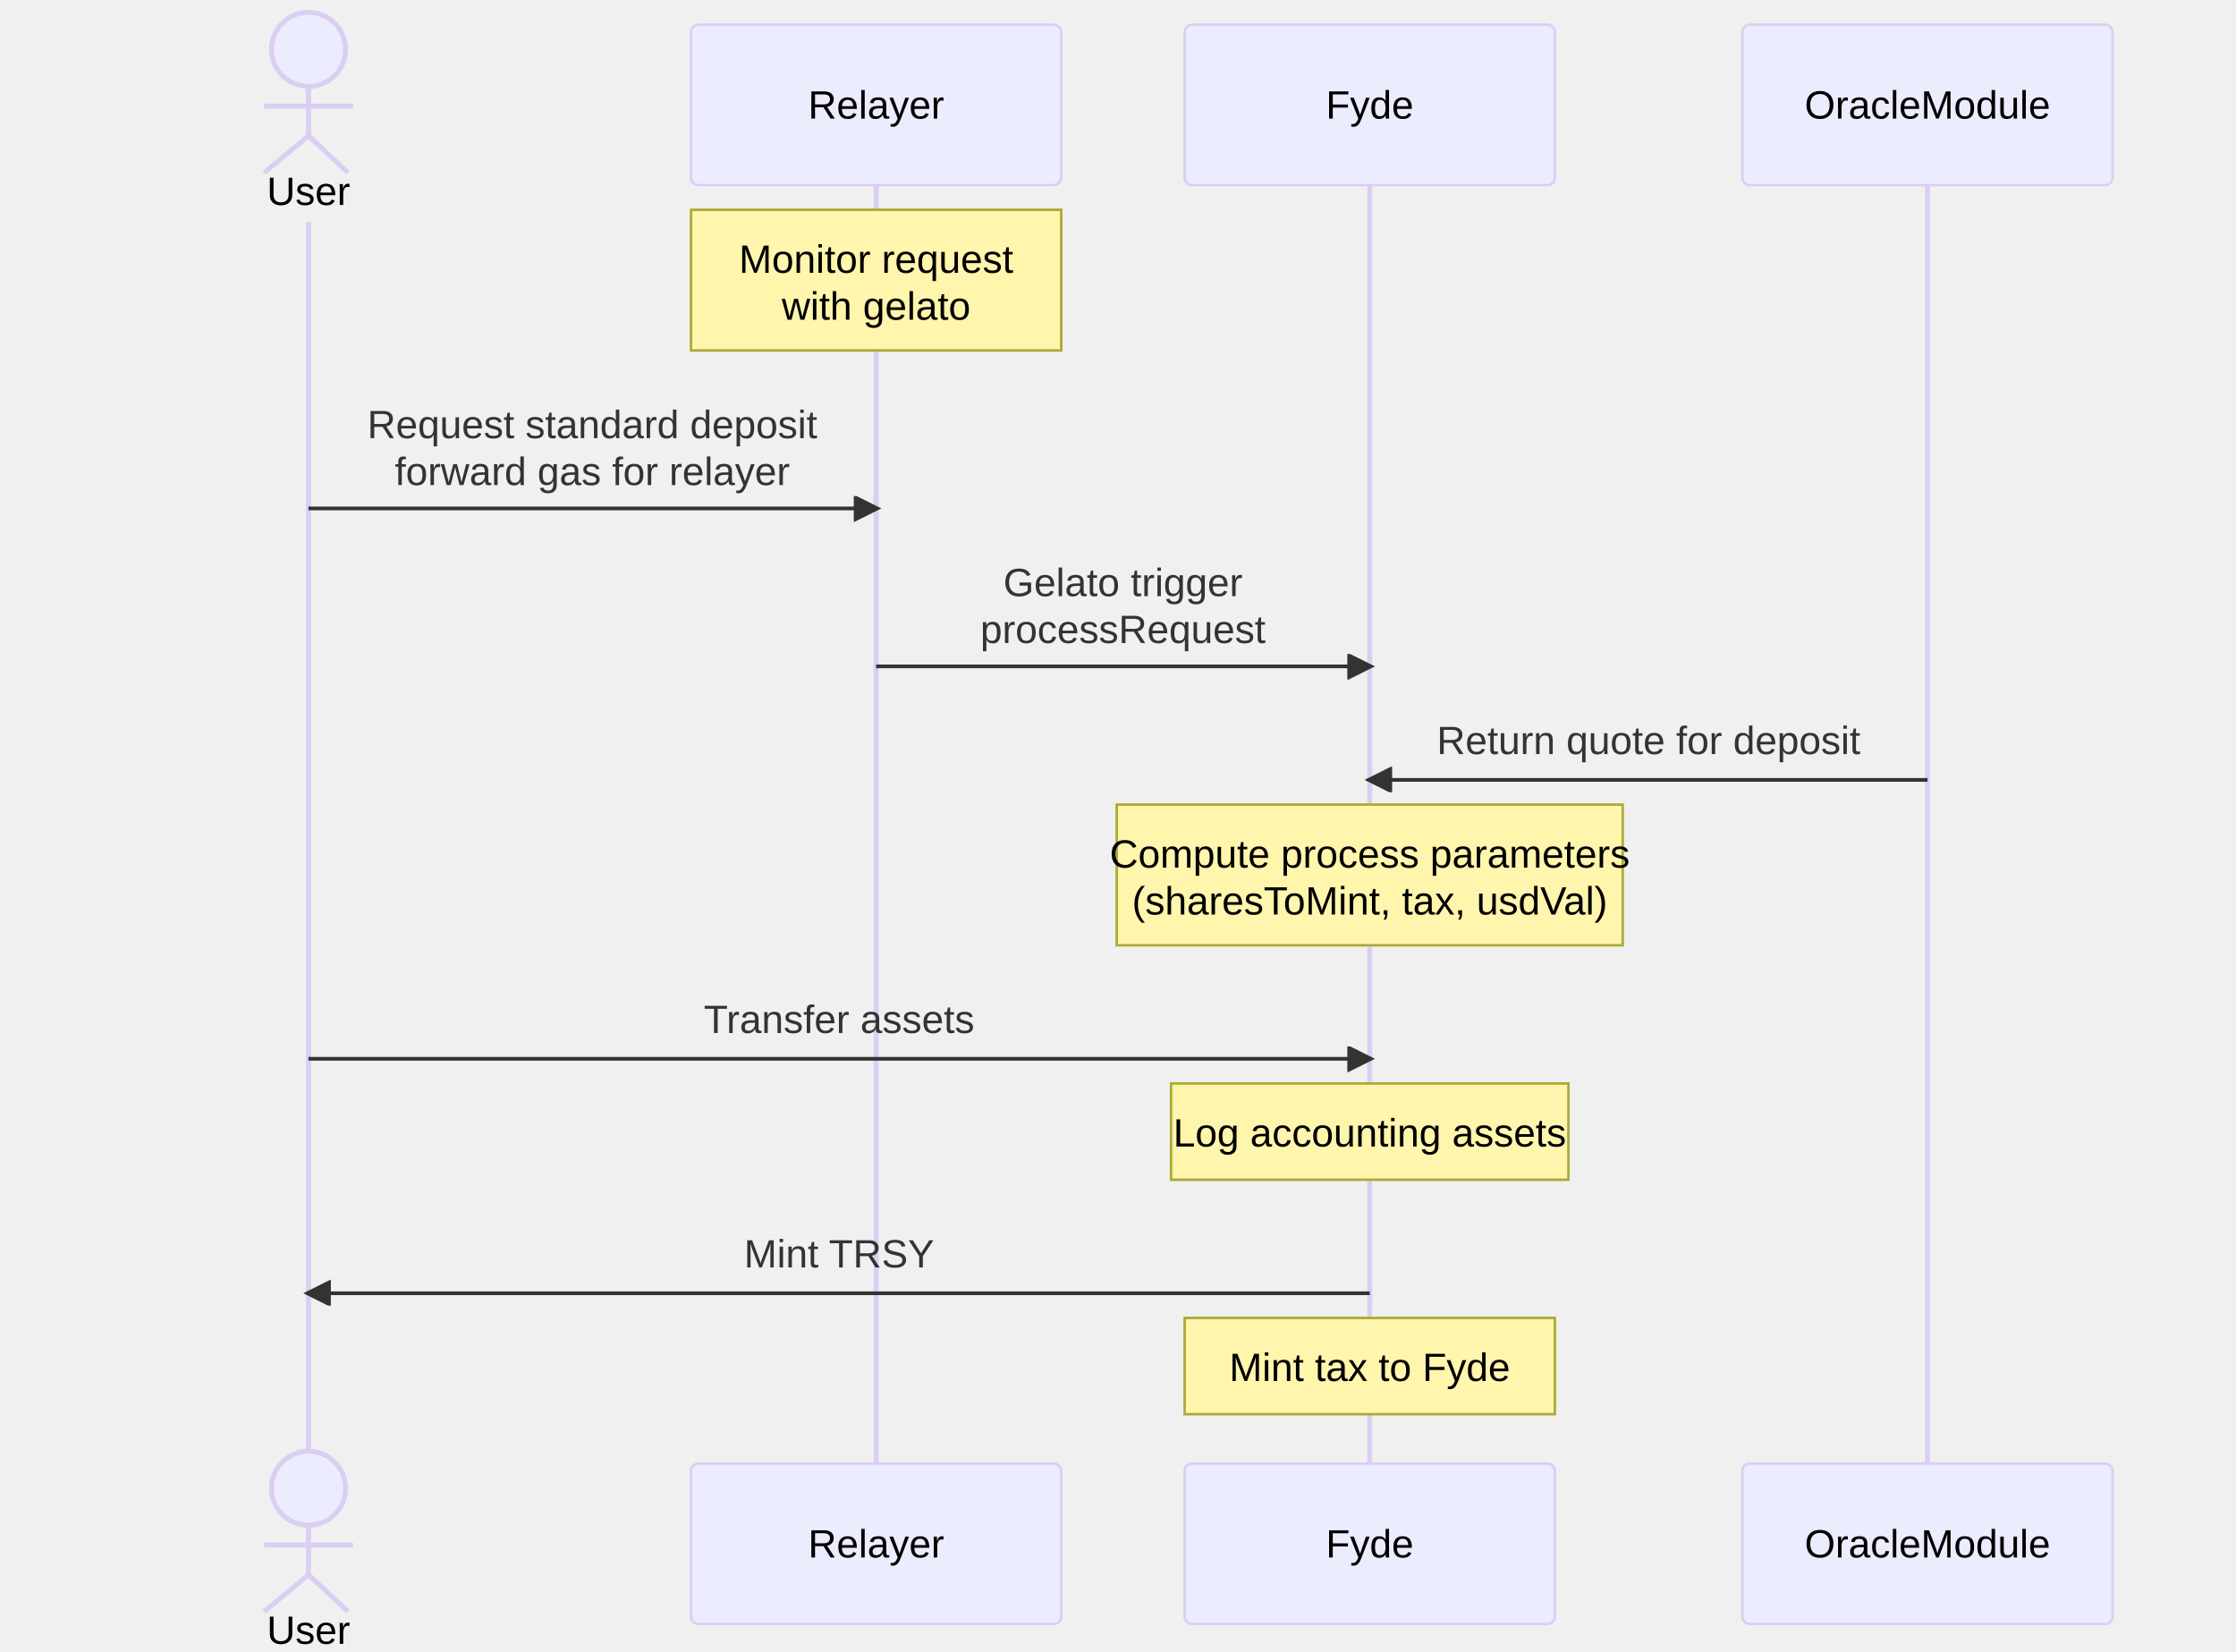
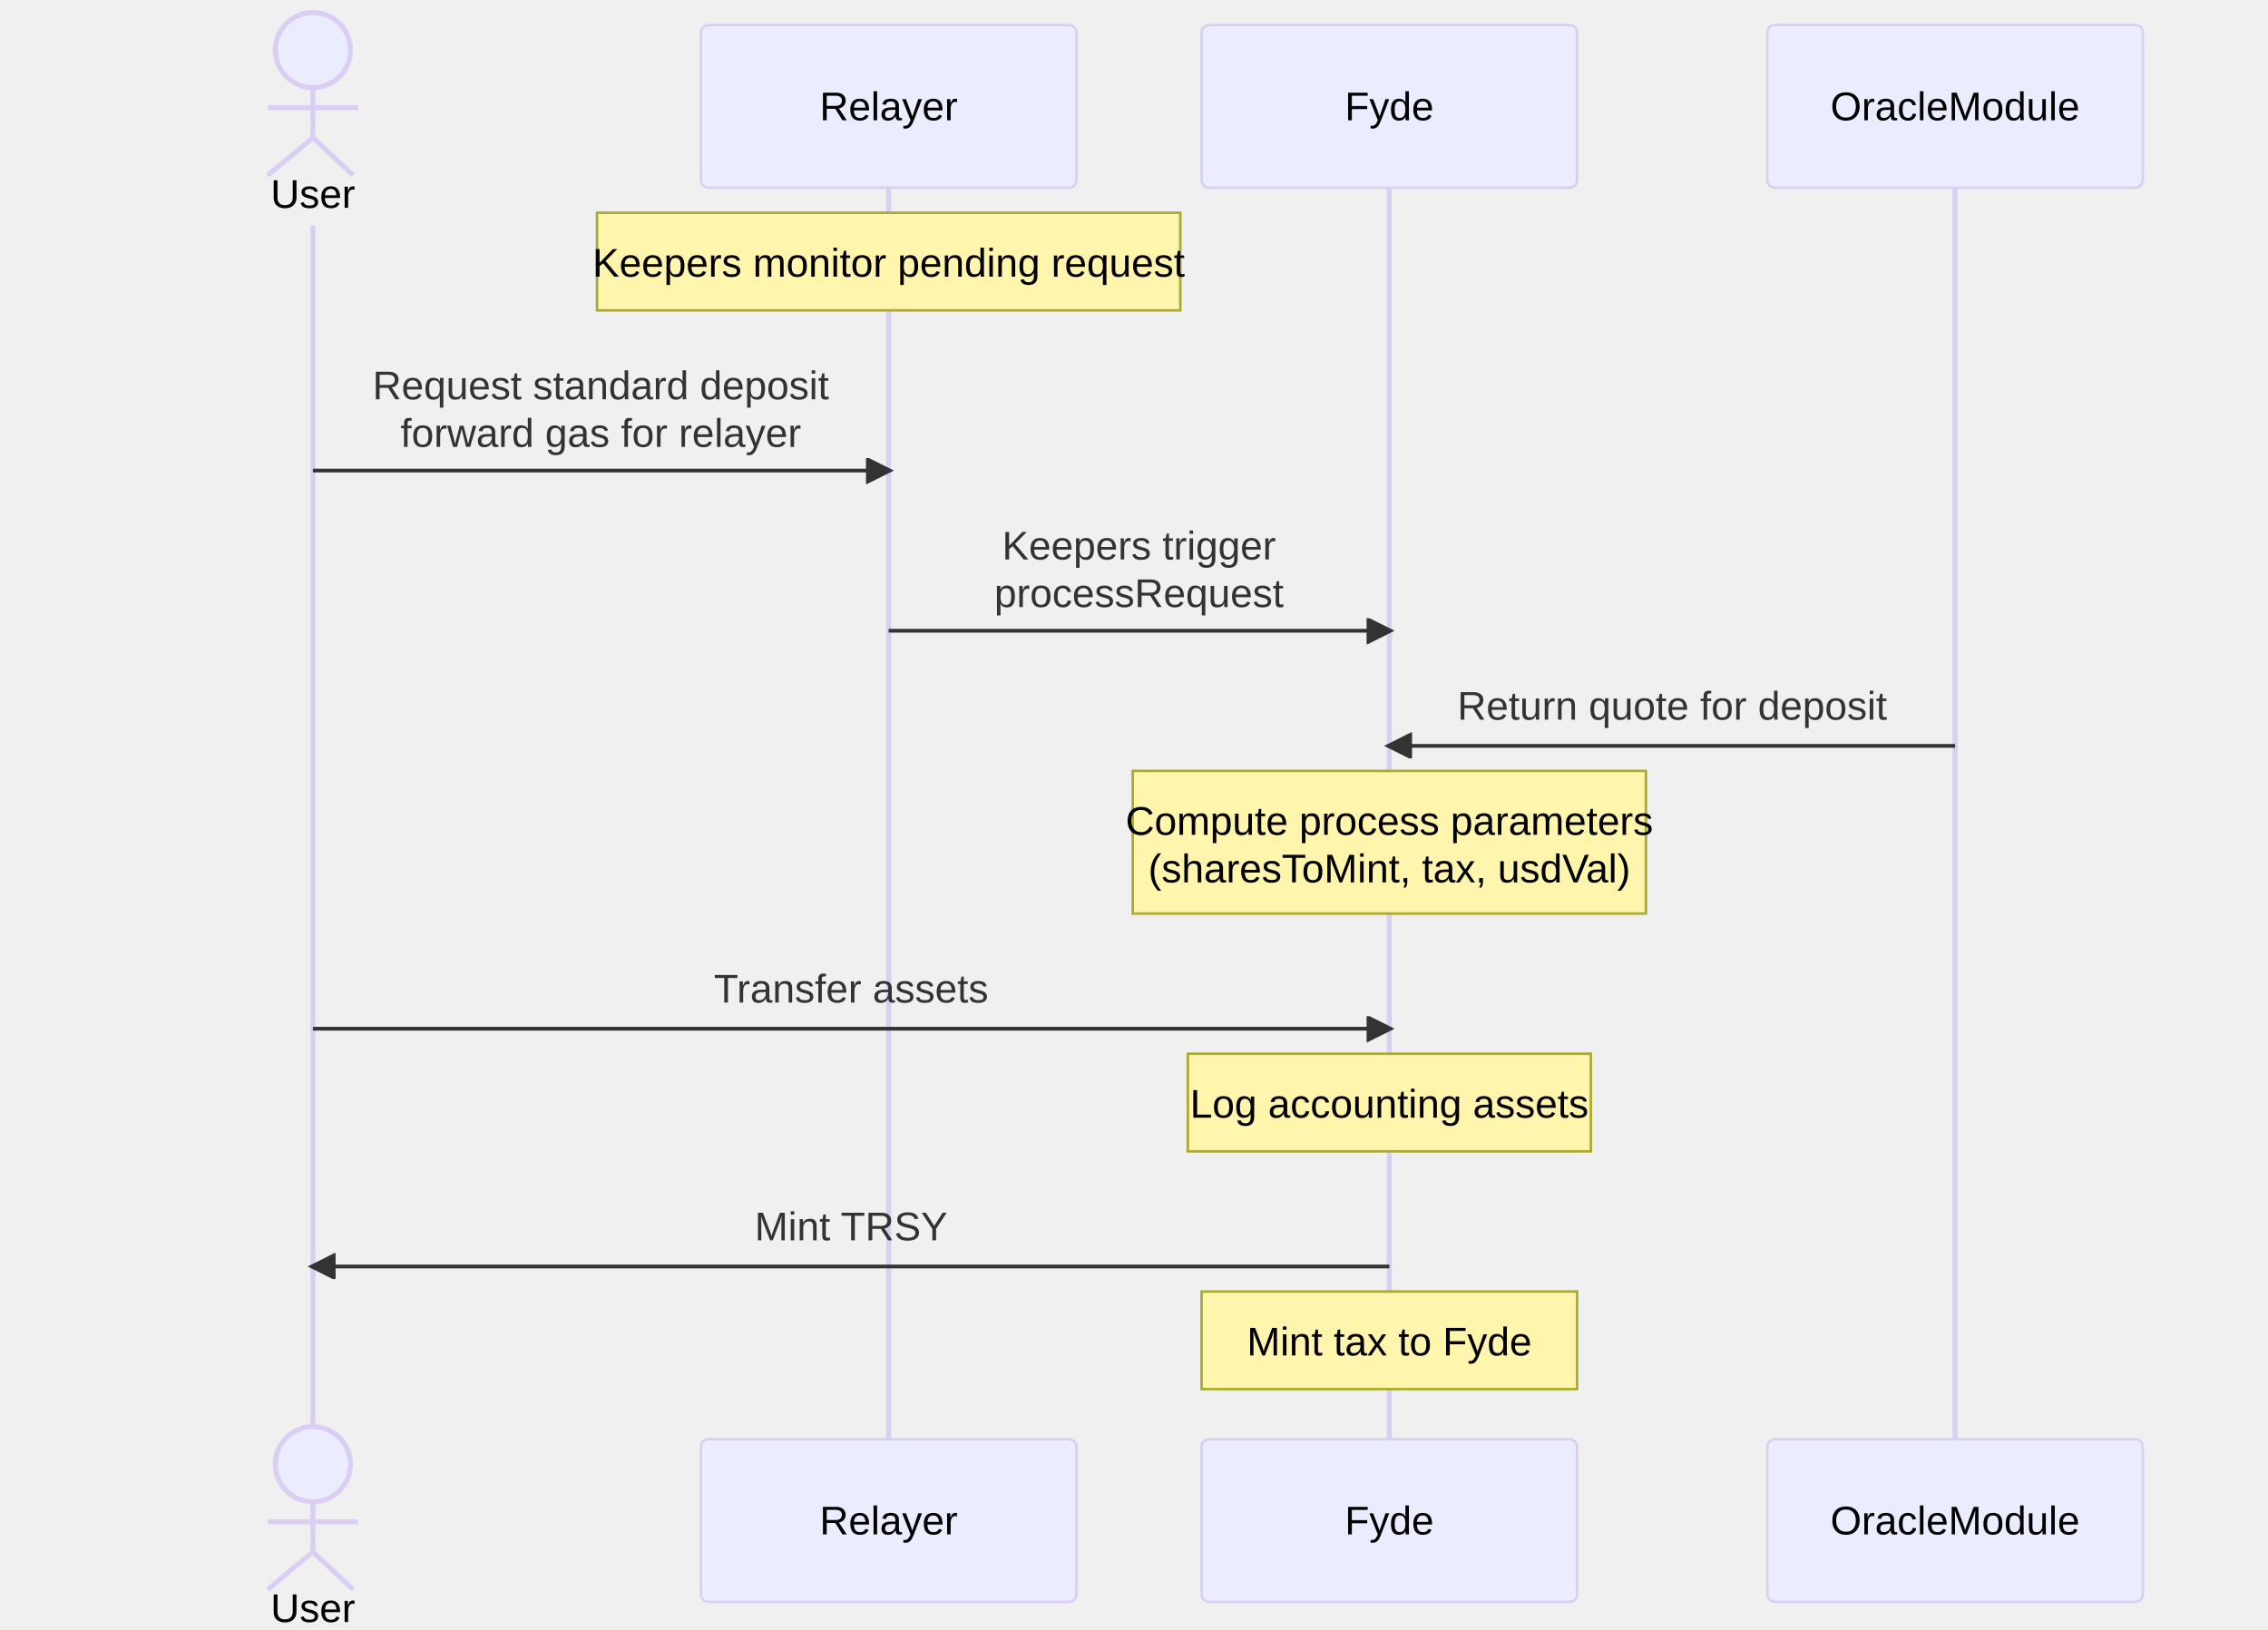
- <svg xmlns="http://www.w3.org/2000/svg" aria-roledescription="sequence" role="graphics-document document" viewBox="-50 -10 906 669" style="max-width: 906px; background-color: white;" width="100%" id="my-svg">
+ <svg xmlns="http://www.w3.org/2000/svg" aria-roledescription="sequence" role="graphics-document document" viewBox="-50 -10 906 651" style="max-width: 906px; background-color: white;" width="100%" id="my-svg">
  <style>#my-svg{font-family:"trebuchet ms",verdana,arial,sans-serif;font-size:16px;fill:#333;}#my-svg .error-icon{fill:#552222;}#my-svg .error-text{fill:#552222;stroke:#552222;}#my-svg .edge-thickness-normal{stroke-width:2px;}#my-svg .edge-thickness-thick{stroke-width:3.5px;}#my-svg .edge-pattern-solid{stroke-dasharray:0;}#my-svg .edge-pattern-dashed{stroke-dasharray:3;}#my-svg .edge-pattern-dotted{stroke-dasharray:2;}#my-svg .marker{fill:#333333;stroke:#333333;}#my-svg .marker.cross{stroke:#333333;}#my-svg svg{font-family:"trebuchet ms",verdana,arial,sans-serif;font-size:16px;}#my-svg .actor{stroke:hsl(259.626, 59.777%, 87.902%);fill:#ECECFF;}#my-svg text.actor&gt;tspan{fill:black;stroke:none;}#my-svg .actor-line{stroke:grey;}#my-svg .messageLine0{stroke-width:1.5;stroke-dasharray:none;stroke:#333;}#my-svg .messageLine1{stroke-width:1.5;stroke-dasharray:2,2;stroke:#333;}#my-svg #arrowhead path{fill:#333;stroke:#333;}#my-svg .sequenceNumber{fill:white;}#my-svg #sequencenumber{fill:#333;}#my-svg #crosshead path{fill:#333;stroke:#333;}#my-svg .messageText{fill:#333;stroke:none;}#my-svg .labelBox{stroke:hsl(259.626, 59.777%, 87.902%);fill:#ECECFF;}#my-svg .labelText,#my-svg .labelText&gt;tspan{fill:black;stroke:none;}#my-svg .loopText,#my-svg .loopText&gt;tspan{fill:black;stroke:none;}#my-svg .loopLine{stroke-width:2px;stroke-dasharray:2,2;stroke:hsl(259.626, 59.777%, 87.902%);fill:hsl(259.626, 59.777%, 87.902%);}#my-svg .note{stroke:#aaaa33;fill:#fff5ad;}#my-svg .noteText,#my-svg .noteText&gt;tspan{fill:black;stroke:none;}#my-svg .activation0{fill:#f4f4f4;stroke:#666;}#my-svg .activation1{fill:#f4f4f4;stroke:#666;}#my-svg .activation2{fill:#f4f4f4;stroke:#666;}#my-svg .actorPopupMenu{position:absolute;}#my-svg .actorPopupMenuPanel{position:absolute;fill:#ECECFF;box-shadow:0px 8px 16px 0px rgba(0,0,0,0.2);filter:drop-shadow(3px 5px 2px rgb(0 0 0 / 0.4));}#my-svg .actor-man line{stroke:hsl(259.626, 59.777%, 87.902%);fill:#ECECFF;}#my-svg .actor-man circle,#my-svg line{stroke:hsl(259.626, 59.777%, 87.902%);fill:#ECECFF;stroke-width:2px;}#my-svg :root{--mermaid-font-family:"trebuchet ms",verdana,arial,sans-serif;}</style>
  <g />
  <defs>
    <symbol height="24" width="24" id="computer">
      <path d="M2 2v13h20v-13h-20zm18 11h-16v-9h16v9zm-10.228 6l.466-1h3.524l.467 1h-4.457zm14.228 3h-24l2-6h2.104l-1.33 4h18.45l-1.297-4h2.073l2 6zm-5-10h-14v-7h14v7z" transform="scale(.5)" />
    </symbol>
  </defs>
  <defs>
    <symbol clip-rule="evenodd" fill-rule="evenodd" id="database">
      <path d="M12.258.001l.256.004.255.005.253.008.251.01.249.012.247.015.246.016.242.019.241.02.239.023.236.024.233.027.231.028.229.031.225.032.223.034.22.036.217.038.214.04.211.041.208.043.205.045.201.046.198.048.194.05.191.051.187.053.183.054.18.056.175.057.172.059.168.06.163.061.16.063.155.064.15.066.074.033.073.033.071.034.07.034.069.035.068.035.067.035.066.035.064.036.064.036.062.036.06.036.06.037.058.037.058.037.055.038.055.038.053.038.052.038.051.039.05.039.048.039.047.039.045.04.044.04.043.04.041.04.04.041.039.041.037.041.036.041.034.041.033.042.032.042.03.042.029.042.027.042.026.043.024.043.023.043.021.043.02.043.018.044.017.043.015.044.013.044.012.044.011.045.009.044.007.045.006.045.004.045.002.045.001.045v17l-.001.045-.002.045-.004.045-.006.045-.007.045-.009.044-.011.045-.012.044-.013.044-.015.044-.017.043-.018.044-.02.043-.021.043-.023.043-.024.043-.026.043-.027.042-.029.042-.03.042-.032.042-.033.042-.034.041-.036.041-.037.041-.039.041-.04.041-.041.04-.043.04-.044.04-.045.04-.047.039-.048.039-.05.039-.051.039-.052.038-.053.038-.055.038-.055.038-.058.037-.058.037-.06.037-.06.036-.062.036-.064.036-.064.036-.066.035-.067.035-.068.035-.069.035-.07.034-.071.034-.073.033-.074.033-.15.066-.155.064-.16.063-.163.061-.168.06-.172.059-.175.057-.18.056-.183.054-.187.053-.191.051-.194.05-.198.048-.201.046-.205.045-.208.043-.211.041-.214.04-.217.038-.22.036-.223.034-.225.032-.229.031-.231.028-.233.027-.236.024-.239.023-.241.02-.242.019-.246.016-.247.015-.249.012-.251.01-.253.008-.255.005-.256.004-.258.001-.258-.001-.256-.004-.255-.005-.253-.008-.251-.01-.249-.012-.247-.015-.245-.016-.243-.019-.241-.02-.238-.023-.236-.024-.234-.027-.231-.028-.228-.031-.226-.032-.223-.034-.22-.036-.217-.038-.214-.04-.211-.041-.208-.043-.204-.045-.201-.046-.198-.048-.195-.05-.19-.051-.187-.053-.184-.054-.179-.056-.176-.057-.172-.059-.167-.06-.164-.061-.159-.063-.155-.064-.151-.066-.074-.033-.072-.033-.072-.034-.07-.034-.069-.035-.068-.035-.067-.035-.066-.035-.064-.036-.063-.036-.062-.036-.061-.036-.06-.037-.058-.037-.057-.037-.056-.038-.055-.038-.053-.038-.052-.038-.051-.039-.049-.039-.049-.039-.046-.039-.046-.04-.044-.04-.043-.04-.041-.04-.04-.041-.039-.041-.037-.041-.036-.041-.034-.041-.033-.042-.032-.042-.03-.042-.029-.042-.027-.042-.026-.043-.024-.043-.023-.043-.021-.043-.02-.043-.018-.044-.017-.043-.015-.044-.013-.044-.012-.044-.011-.045-.009-.044-.007-.045-.006-.045-.004-.045-.002-.045-.001-.045v-17l.001-.045.002-.045.004-.045.006-.045.007-.045.009-.044.011-.045.012-.044.013-.044.015-.044.017-.043.018-.044.02-.043.021-.043.023-.043.024-.043.026-.043.027-.042.029-.042.03-.042.032-.042.033-.042.034-.041.036-.041.037-.041.039-.041.04-.041.041-.04.043-.04.044-.04.046-.04.046-.039.049-.039.049-.039.051-.039.052-.038.053-.038.055-.038.056-.038.057-.037.058-.037.06-.037.061-.036.062-.036.063-.036.064-.036.066-.035.067-.035.068-.035.069-.035.07-.034.072-.034.072-.033.074-.033.151-.066.155-.064.159-.063.164-.061.167-.06.172-.059.176-.057.179-.056.184-.054.187-.053.19-.051.195-.05.198-.048.201-.046.204-.045.208-.043.211-.041.214-.04.217-.038.22-.036.223-.034.226-.032.228-.031.231-.028.234-.027.236-.024.238-.023.241-.02.243-.019.245-.016.247-.015.249-.012.251-.01.253-.008.255-.005.256-.004.258-.001.258.001zm-9.258 20.499v.01l.001.021.003.021.004.022.005.021.006.022.007.022.009.023.01.022.011.023.012.023.013.023.015.023.016.024.017.023.018.024.019.024.021.024.022.025.023.024.024.025.052.049.056.05.061.051.066.051.07.051.075.051.079.052.084.052.088.052.092.052.097.052.102.051.105.052.11.052.114.051.119.051.123.051.127.05.131.05.135.05.139.048.144.049.147.047.152.047.155.047.16.045.163.045.167.043.171.043.176.041.178.041.183.039.187.039.19.037.194.035.197.035.202.033.204.031.209.03.212.029.216.027.219.025.222.024.226.021.23.02.233.018.236.016.24.015.243.012.246.01.249.008.253.005.256.004.259.001.26-.001.257-.004.254-.005.25-.008.247-.011.244-.012.241-.014.237-.016.233-.018.231-.021.226-.021.224-.024.22-.026.216-.027.212-.028.21-.031.205-.031.202-.034.198-.034.194-.036.191-.037.187-.039.183-.04.179-.04.175-.042.172-.043.168-.044.163-.045.16-.046.155-.046.152-.047.148-.048.143-.049.139-.049.136-.05.131-.05.126-.05.123-.051.118-.052.114-.051.11-.052.106-.052.101-.052.096-.052.092-.052.088-.053.083-.051.079-.052.074-.052.07-.051.065-.051.06-.051.056-.05.051-.05.023-.024.023-.025.021-.024.02-.024.019-.024.018-.024.017-.024.015-.023.014-.024.013-.023.012-.023.01-.023.01-.022.008-.022.006-.022.006-.022.004-.022.004-.021.001-.021.001-.021v-4.127l-.077.055-.08.053-.083.054-.085.053-.087.052-.09.052-.093.051-.095.05-.097.05-.1.049-.102.049-.105.048-.106.047-.109.047-.111.046-.114.045-.115.045-.118.044-.12.043-.122.042-.124.042-.126.041-.128.04-.13.04-.132.038-.134.038-.135.037-.138.037-.139.035-.142.035-.143.034-.144.033-.147.032-.148.031-.15.03-.151.03-.153.029-.154.027-.156.027-.158.026-.159.025-.161.024-.162.023-.163.022-.165.021-.166.02-.167.019-.169.018-.169.017-.171.016-.173.015-.173.014-.175.013-.175.012-.177.011-.178.01-.179.008-.179.008-.181.006-.182.005-.182.004-.184.003-.184.002h-.37l-.184-.002-.184-.003-.182-.004-.182-.005-.181-.006-.179-.008-.179-.008-.178-.01-.176-.011-.176-.012-.175-.013-.173-.014-.172-.015-.171-.016-.17-.017-.169-.018-.167-.019-.166-.02-.165-.021-.163-.022-.162-.023-.161-.024-.159-.025-.157-.026-.156-.027-.155-.027-.153-.029-.151-.03-.15-.03-.148-.031-.146-.032-.145-.033-.143-.034-.141-.035-.14-.035-.137-.037-.136-.037-.134-.038-.132-.038-.13-.04-.128-.04-.126-.041-.124-.042-.122-.042-.12-.044-.117-.043-.116-.045-.113-.045-.112-.046-.109-.047-.106-.047-.105-.048-.102-.049-.1-.049-.097-.05-.095-.05-.093-.052-.09-.051-.087-.052-.085-.053-.083-.054-.08-.054-.077-.054v4.127zm0-5.654v.011l.001.021.003.021.004.021.005.022.006.022.007.022.009.022.01.022.011.023.012.023.013.023.015.024.016.023.017.024.018.024.019.024.021.024.022.024.023.025.024.024.052.05.056.05.061.05.066.051.07.051.075.052.079.051.084.052.088.052.092.052.097.052.102.052.105.052.11.051.114.051.119.052.123.05.127.051.131.05.135.049.139.049.144.048.147.048.152.047.155.046.16.045.163.045.167.044.171.042.176.042.178.04.183.04.187.038.19.037.194.036.197.034.202.033.204.032.209.03.212.028.216.027.219.025.222.024.226.022.23.02.233.018.236.016.24.014.243.012.246.01.249.008.253.006.256.003.259.001.26-.001.257-.003.254-.006.25-.008.247-.01.244-.012.241-.015.237-.016.233-.018.231-.02.226-.022.224-.024.22-.025.216-.027.212-.029.21-.03.205-.032.202-.033.198-.035.194-.036.191-.037.187-.039.183-.039.179-.041.175-.042.172-.043.168-.044.163-.045.16-.045.155-.047.152-.047.148-.048.143-.048.139-.05.136-.049.131-.05.126-.051.123-.051.118-.051.114-.052.11-.052.106-.052.101-.052.096-.052.092-.052.088-.052.083-.052.079-.052.074-.051.07-.052.065-.051.06-.05.056-.051.051-.049.023-.025.023-.024.021-.025.02-.024.019-.024.018-.024.017-.024.015-.023.014-.023.013-.024.012-.022.01-.023.01-.023.008-.022.006-.022.006-.022.004-.021.004-.022.001-.021.001-.021v-4.139l-.077.054-.08.054-.083.054-.085.052-.087.053-.09.051-.093.051-.095.051-.097.05-.1.049-.102.049-.105.048-.106.047-.109.047-.111.046-.114.045-.115.044-.118.044-.12.044-.122.042-.124.042-.126.041-.128.04-.13.039-.132.039-.134.038-.135.037-.138.036-.139.036-.142.035-.143.033-.144.033-.147.033-.148.031-.15.03-.151.03-.153.028-.154.028-.156.027-.158.026-.159.025-.161.024-.162.023-.163.022-.165.021-.166.02-.167.019-.169.018-.169.017-.171.016-.173.015-.173.014-.175.013-.175.012-.177.011-.178.009-.179.009-.179.007-.181.007-.182.005-.182.004-.184.003-.184.002h-.37l-.184-.002-.184-.003-.182-.004-.182-.005-.181-.007-.179-.007-.179-.009-.178-.009-.176-.011-.176-.012-.175-.013-.173-.014-.172-.015-.171-.016-.17-.017-.169-.018-.167-.019-.166-.02-.165-.021-.163-.022-.162-.023-.161-.024-.159-.025-.157-.026-.156-.027-.155-.028-.153-.028-.151-.03-.15-.03-.148-.031-.146-.033-.145-.033-.143-.033-.141-.035-.14-.036-.137-.036-.136-.037-.134-.038-.132-.039-.13-.039-.128-.04-.126-.041-.124-.042-.122-.043-.12-.043-.117-.044-.116-.044-.113-.046-.112-.046-.109-.046-.106-.047-.105-.048-.102-.049-.1-.049-.097-.05-.095-.051-.093-.051-.09-.051-.087-.053-.085-.052-.083-.054-.08-.054-.077-.054v4.139zm0-5.666v.011l.001.02.003.022.004.021.005.022.006.021.007.022.009.023.01.022.011.023.012.023.013.023.015.023.016.024.017.024.018.023.019.024.021.025.022.024.023.024.024.025.052.05.056.05.061.05.066.051.07.051.075.052.079.051.084.052.088.052.092.052.097.052.102.052.105.051.11.052.114.051.119.051.123.051.127.05.131.05.135.05.139.049.144.048.147.048.152.047.155.046.16.045.163.045.167.043.171.043.176.042.178.04.183.04.187.038.19.037.194.036.197.034.202.033.204.032.209.03.212.028.216.027.219.025.222.024.226.021.23.02.233.018.236.017.24.014.243.012.246.01.249.008.253.006.256.003.259.001.26-.001.257-.003.254-.006.25-.008.247-.01.244-.013.241-.014.237-.016.233-.018.231-.02.226-.022.224-.024.22-.025.216-.027.212-.029.21-.03.205-.032.202-.033.198-.035.194-.036.191-.037.187-.039.183-.039.179-.041.175-.042.172-.043.168-.044.163-.045.16-.045.155-.047.152-.047.148-.048.143-.049.139-.049.136-.049.131-.051.126-.05.123-.051.118-.052.114-.051.11-.052.106-.052.101-.052.096-.052.092-.052.088-.052.083-.052.079-.052.074-.052.07-.051.065-.051.06-.051.056-.05.051-.049.023-.025.023-.025.021-.024.02-.024.019-.024.018-.024.017-.024.015-.023.014-.024.013-.023.012-.023.01-.022.01-.023.008-.022.006-.022.006-.022.004-.022.004-.021.001-.021.001-.021v-4.153l-.077.054-.08.054-.083.053-.085.053-.087.053-.09.051-.093.051-.095.051-.097.05-.1.049-.102.048-.105.048-.106.048-.109.046-.111.046-.114.046-.115.044-.118.044-.12.043-.122.043-.124.042-.126.041-.128.04-.13.039-.132.039-.134.038-.135.037-.138.036-.139.036-.142.034-.143.034-.144.033-.147.032-.148.032-.15.03-.151.03-.153.028-.154.028-.156.027-.158.026-.159.024-.161.024-.162.023-.163.023-.165.021-.166.02-.167.019-.169.018-.169.017-.171.016-.173.015-.173.014-.175.013-.175.012-.177.01-.178.01-.179.009-.179.007-.181.006-.182.006-.182.004-.184.003-.184.001-.185.001-.185-.001-.184-.001-.184-.003-.182-.004-.182-.006-.181-.006-.179-.007-.179-.009-.178-.01-.176-.01-.176-.012-.175-.013-.173-.014-.172-.015-.171-.016-.17-.017-.169-.018-.167-.019-.166-.02-.165-.021-.163-.023-.162-.023-.161-.024-.159-.024-.157-.026-.156-.027-.155-.028-.153-.028-.151-.03-.15-.03-.148-.032-.146-.032-.145-.033-.143-.034-.141-.034-.14-.036-.137-.036-.136-.037-.134-.038-.132-.039-.13-.039-.128-.041-.126-.041-.124-.041-.122-.043-.12-.043-.117-.044-.116-.044-.113-.046-.112-.046-.109-.046-.106-.048-.105-.048-.102-.048-.1-.05-.097-.049-.095-.051-.093-.051-.09-.052-.087-.052-.085-.053-.083-.053-.08-.054-.077-.054v4.153zm8.74-8.179l-.257.004-.254.005-.25.008-.247.011-.244.012-.241.014-.237.016-.233.018-.231.021-.226.022-.224.023-.22.026-.216.027-.212.028-.21.031-.205.032-.202.033-.198.034-.194.036-.191.038-.187.038-.183.04-.179.041-.175.042-.172.043-.168.043-.163.045-.16.046-.155.046-.152.048-.148.048-.143.048-.139.049-.136.05-.131.05-.126.051-.123.051-.118.051-.114.052-.11.052-.106.052-.101.052-.096.052-.092.052-.088.052-.083.052-.079.052-.074.051-.07.052-.065.051-.06.05-.056.05-.051.05-.023.025-.023.024-.021.024-.02.025-.019.024-.018.024-.017.023-.015.024-.014.023-.013.023-.012.023-.01.023-.01.022-.008.022-.006.023-.006.021-.004.022-.004.021-.001.021-.001.021.001.021.001.021.004.021.004.022.006.021.006.023.008.022.01.022.01.023.012.023.013.023.014.023.015.024.017.023.018.024.019.024.02.025.021.024.023.024.023.025.051.05.056.05.06.05.065.051.07.052.074.051.079.052.083.052.088.052.092.052.096.052.101.052.106.052.11.052.114.052.118.051.123.051.126.051.131.05.136.05.139.049.143.048.148.048.152.048.155.046.16.046.163.045.168.043.172.043.175.042.179.041.183.04.187.038.191.038.194.036.198.034.202.033.205.032.21.031.212.028.216.027.22.026.224.023.226.022.231.021.233.018.237.016.241.014.244.012.247.011.25.008.254.005.257.004.26.001.26-.001.257-.004.254-.005.25-.008.247-.011.244-.012.241-.014.237-.016.233-.018.231-.021.226-.022.224-.023.22-.026.216-.027.212-.028.21-.031.205-.032.202-.033.198-.034.194-.036.191-.038.187-.038.183-.04.179-.041.175-.042.172-.043.168-.043.163-.045.16-.046.155-.046.152-.048.148-.048.143-.048.139-.049.136-.05.131-.05.126-.051.123-.051.118-.051.114-.052.11-.052.106-.052.101-.052.096-.052.092-.052.088-.052.083-.052.079-.052.074-.051.07-.052.065-.051.06-.05.056-.05.051-.05.023-.025.023-.024.021-.024.02-.025.019-.024.018-.024.017-.023.015-.024.014-.023.013-.023.012-.023.01-.023.01-.022.008-.022.006-.023.006-.021.004-.022.004-.021.001-.021.001-.021-.001-.021-.001-.021-.004-.021-.004-.022-.006-.021-.006-.023-.008-.022-.01-.022-.01-.023-.012-.023-.013-.023-.014-.023-.015-.024-.017-.023-.018-.024-.019-.024-.02-.025-.021-.024-.023-.024-.023-.025-.051-.05-.056-.05-.06-.05-.065-.051-.07-.052-.074-.051-.079-.052-.083-.052-.088-.052-.092-.052-.096-.052-.101-.052-.106-.052-.11-.052-.114-.052-.118-.051-.123-.051-.126-.051-.131-.05-.136-.05-.139-.049-.143-.048-.148-.048-.152-.048-.155-.046-.16-.046-.163-.045-.168-.043-.172-.043-.175-.042-.179-.041-.183-.04-.187-.038-.191-.038-.194-.036-.198-.034-.202-.033-.205-.032-.21-.031-.212-.028-.216-.027-.22-.026-.224-.023-.226-.022-.231-.021-.233-.018-.237-.016-.241-.014-.244-.012-.247-.011-.25-.008-.254-.005-.257-.004-.26-.001-.26.001z" transform="scale(.5)" />
    </symbol>
  </defs>
  <defs>
    <symbol height="24" width="24" id="clock">
      <path d="M12 2c5.514 0 10 4.486 10 10s-4.486 10-10 10-10-4.486-10-10 4.486-10 10-10zm0-2c-6.627 0-12 5.373-12 12s5.373 12 12 12 12-5.373 12-12-5.373-12-12-12zm5.848 12.459c.202.038.202.333.001.372-1.907.361-6.045 1.111-6.547 1.111-.719 0-1.301-.582-1.301-1.301 0-.512.77-5.447 1.125-7.445.034-.192.312-.181.343.014l.985 6.238 5.394 1.011z" transform="scale(.5)" />
    </symbol>
  </defs>
-   <line stroke="#999" stroke-width="0.5px" class="200" y2="603" x2="75" y1="80" x1="75" id="actor0" />
+   <line stroke="#999" stroke-width="0.5px" class="200" y2="585" x2="75" y1="80" x1="75" id="actor0" />
  <g class="actor-man">
    <line y2="45" x2="75" y1="25" x1="75" id="actor-man-torso0" />
    <line y2="33" x2="93" y1="33" x1="57" id="actor-man-arms0" />
    <line y2="45" x2="75" y1="60" x1="57" />
    <line y2="60" x2="91" y1="45" x1="75" />
    <circle height="65" width="150" r="15" cy="10" cx="75" />
    <text style="text-anchor: middle; font-size: 16px; font-weight: 400;" class="actor" alignment-baseline="central" dominant-baseline="central" y="67.5" x="75">
      <tspan dy="0" x="75">User</tspan>
    </text>
  </g>
  <g>
-     <line stroke="#999" stroke-width="0.5px" class="200" y2="603" x2="305" y1="5" x1="305" id="actor1" />
+     <line stroke="#999" stroke-width="0.5px" class="200" y2="585" x2="305" y1="5" x1="305" id="actor1" />
    <g id="root-1">
      <rect class="actor" ry="3" rx="3" height="65" width="150" stroke="#666" fill="#eaeaea" y="0" x="230" />
      <text style="text-anchor: middle; font-size: 16px; font-weight: 400;" class="actor" alignment-baseline="central" dominant-baseline="central" y="32.5" x="305">
        <tspan dy="0" x="305">Relayer</tspan>
      </text>
    </g>
  </g>
  <g>
-     <line stroke="#999" stroke-width="0.5px" class="200" y2="603" x2="505" y1="5" x1="505" id="actor2" />
+     <line stroke="#999" stroke-width="0.5px" class="200" y2="585" x2="505" y1="5" x1="505" id="actor2" />
    <g id="root-2">
      <rect class="actor" ry="3" rx="3" height="65" width="150" stroke="#666" fill="#eaeaea" y="0" x="430" />
      <text style="text-anchor: middle; font-size: 16px; font-weight: 400;" class="actor" alignment-baseline="central" dominant-baseline="central" y="32.5" x="505">
        <tspan dy="0" x="505">Fyde</tspan>
      </text>
    </g>
  </g>
  <g>
-     <line stroke="#999" stroke-width="0.5px" class="200" y2="603" x2="731" y1="5" x1="731" id="actor3" />
+     <line stroke="#999" stroke-width="0.5px" class="200" y2="585" x2="731" y1="5" x1="731" id="actor3" />
    <g id="root-3">
      <rect class="actor" ry="3" rx="3" height="65" width="150" stroke="#666" fill="#eaeaea" y="0" x="656" />
      <text style="text-anchor: middle; font-size: 16px; font-weight: 400;" class="actor" alignment-baseline="central" dominant-baseline="central" y="32.5" x="731">
        <tspan dy="0" x="731">OracleModule</tspan>
      </text>
    </g>
  </g>
  <defs>
    <marker orient="auto" markerHeight="12" markerWidth="12" markerUnits="userSpaceOnUse" refY="5" refX="9" id="arrowhead">
      <path d="M 0 0 L 10 5 L 0 10 z" />
    </marker>
  </defs>
  <defs>
    <marker refY="5" refX="4" orient="auto" markerHeight="8" markerWidth="15" id="crosshead">
      <path style="stroke-dasharray: 0, 0;" d="M 1,2 L 6,7 M 6,2 L 1,7" stroke-width="1pt" stroke="#000000" fill="none" />
    </marker>
  </defs>
  <defs>
    <marker orient="auto" markerHeight="28" markerWidth="20" refY="7" refX="18" id="filled-head">
      <path d="M 18,7 L9,13 L14,7 L9,1 Z" />
    </marker>
  </defs>
  <defs>
    <marker orient="auto" markerHeight="40" markerWidth="60" refY="15" refX="15" id="sequencenumber">
      <circle r="6" cy="15" cx="15" />
    </marker>
  </defs>
  <g>
-     <rect class="note" ry="0" rx="0" height="57" width="150" stroke="#666" fill="#EDF2AE" y="75" x="230" />
+     <rect class="note" ry="0" rx="0" height="39" width="233" stroke="#666" fill="#EDF2AE" y="75" x="188.5" />
    <text style="font-size: 16px; font-weight: 400;" dy="1em" class="noteText" alignment-baseline="middle" dominant-baseline="middle" text-anchor="middle" y="80" x="305">
-       <tspan x="305">Monitor request </tspan>
-     </text>
-     <text style="font-size: 16px; font-weight: 400;" dy="1em" class="noteText" alignment-baseline="middle" dominant-baseline="middle" text-anchor="middle" y="99" x="305">
-       <tspan x="305"> with gelato</tspan>
+       <tspan x="305">Keepers monitor pending request</tspan>
    </text>
  </g>
  <g>
-     <rect class="note" ry="0" rx="0" height="57" width="205" stroke="#666" fill="#EDF2AE" y="316" x="402.5" />
-     <text style="font-size: 16px; font-weight: 400;" dy="1em" class="noteText" alignment-baseline="middle" dominant-baseline="middle" text-anchor="middle" y="321" x="505">
+     <rect class="note" ry="0" rx="0" height="57" width="205" stroke="#666" fill="#EDF2AE" y="298" x="402.5" />
+     <text style="font-size: 16px; font-weight: 400;" dy="1em" class="noteText" alignment-baseline="middle" dominant-baseline="middle" text-anchor="middle" y="303" x="505">
      <tspan x="505">Compute process parameters </tspan>
    </text>
-     <text style="font-size: 16px; font-weight: 400;" dy="1em" class="noteText" alignment-baseline="middle" dominant-baseline="middle" text-anchor="middle" y="340" x="505">
+     <text style="font-size: 16px; font-weight: 400;" dy="1em" class="noteText" alignment-baseline="middle" dominant-baseline="middle" text-anchor="middle" y="322" x="505">
      <tspan x="505"> (sharesToMint, tax, usdVal)</tspan>
    </text>
  </g>
  <g>
-     <rect class="note" ry="0" rx="0" height="39" width="161" stroke="#666" fill="#EDF2AE" y="429" x="424.5" />
-     <text style="font-size: 16px; font-weight: 400;" dy="1em" class="noteText" alignment-baseline="middle" dominant-baseline="middle" text-anchor="middle" y="434" x="505">
+     <rect class="note" ry="0" rx="0" height="39" width="161" stroke="#666" fill="#EDF2AE" y="411" x="424.5" />
+     <text style="font-size: 16px; font-weight: 400;" dy="1em" class="noteText" alignment-baseline="middle" dominant-baseline="middle" text-anchor="middle" y="416" x="505">
      <tspan x="505">Log accounting assets</tspan>
    </text>
  </g>
  <g>
-     <rect class="note" ry="0" rx="0" height="39" width="150" stroke="#666" fill="#EDF2AE" y="524" x="430" />
-     <text style="font-size: 16px; font-weight: 400;" dy="1em" class="noteText" alignment-baseline="middle" dominant-baseline="middle" text-anchor="middle" y="529" x="505">
+     <rect class="note" ry="0" rx="0" height="39" width="150" stroke="#666" fill="#EDF2AE" y="506" x="430" />
+     <text style="font-size: 16px; font-weight: 400;" dy="1em" class="noteText" alignment-baseline="middle" dominant-baseline="middle" text-anchor="middle" y="511" x="505">
      <tspan x="505">Mint tax to Fyde</tspan>
    </text>
  </g>
-   <text style="font-size: 16px; font-weight: 400;" dy="1em" class="messageText" alignment-baseline="middle" dominant-baseline="middle" text-anchor="middle" y="147" x="190">Request standard deposit </text>
-   <text style="font-size: 16px; font-weight: 400;" dy="1em" class="messageText" alignment-baseline="middle" dominant-baseline="middle" text-anchor="middle" y="166" x="190"> forward gas for relayer</text>
-   <line style="fill: none;" marker-end="url(#arrowhead)" stroke="none" stroke-width="2" class="messageLine0" y2="196" x2="305" y1="196" x1="75" />
-   <text style="font-size: 16px; font-weight: 400;" dy="1em" class="messageText" alignment-baseline="middle" dominant-baseline="middle" text-anchor="middle" y="211" x="405">Gelato trigger </text>
-   <text style="font-size: 16px; font-weight: 400;" dy="1em" class="messageText" alignment-baseline="middle" dominant-baseline="middle" text-anchor="middle" y="230" x="405"> processRequest</text>
-   <line style="fill: none;" marker-end="url(#arrowhead)" stroke="none" stroke-width="2" class="messageLine0" y2="260" x2="505" y1="260" x1="305" />
-   <text style="font-size: 16px; font-weight: 400;" dy="1em" class="messageText" alignment-baseline="middle" dominant-baseline="middle" text-anchor="middle" y="275" x="618">Return quote for deposit</text>
-   <line style="fill: none;" marker-end="url(#arrowhead)" stroke="none" stroke-width="2" class="messageLine0" y2="306" x2="505" y1="306" x1="731" />
-   <text style="font-size: 16px; font-weight: 400;" dy="1em" class="messageText" alignment-baseline="middle" dominant-baseline="middle" text-anchor="middle" y="388" x="290">Transfer assets</text>
-   <line style="fill: none;" marker-end="url(#arrowhead)" stroke="none" stroke-width="2" class="messageLine0" y2="419" x2="505" y1="419" x1="75" />
-   <text style="font-size: 16px; font-weight: 400;" dy="1em" class="messageText" alignment-baseline="middle" dominant-baseline="middle" text-anchor="middle" y="483" x="290">Mint TRSY</text>
-   <line style="fill: none;" marker-end="url(#arrowhead)" stroke="none" stroke-width="2" class="messageLine0" y2="514" x2="75" y1="514" x1="505" />
+   <text style="font-size: 16px; font-weight: 400;" dy="1em" class="messageText" alignment-baseline="middle" dominant-baseline="middle" text-anchor="middle" y="129" x="190">Request standard deposit </text>
+   <text style="font-size: 16px; font-weight: 400;" dy="1em" class="messageText" alignment-baseline="middle" dominant-baseline="middle" text-anchor="middle" y="148" x="190"> forward gas for relayer</text>
+   <line style="fill: none;" marker-end="url(#arrowhead)" stroke="none" stroke-width="2" class="messageLine0" y2="178" x2="305" y1="178" x1="75" />
+   <text style="font-size: 16px; font-weight: 400;" dy="1em" class="messageText" alignment-baseline="middle" dominant-baseline="middle" text-anchor="middle" y="193" x="405">Keepers trigger </text>
+   <text style="font-size: 16px; font-weight: 400;" dy="1em" class="messageText" alignment-baseline="middle" dominant-baseline="middle" text-anchor="middle" y="212" x="405"> processRequest</text>
+   <line style="fill: none;" marker-end="url(#arrowhead)" stroke="none" stroke-width="2" class="messageLine0" y2="242" x2="505" y1="242" x1="305" />
+   <text style="font-size: 16px; font-weight: 400;" dy="1em" class="messageText" alignment-baseline="middle" dominant-baseline="middle" text-anchor="middle" y="257" x="618">Return quote for deposit</text>
+   <line style="fill: none;" marker-end="url(#arrowhead)" stroke="none" stroke-width="2" class="messageLine0" y2="288" x2="505" y1="288" x1="731" />
+   <text style="font-size: 16px; font-weight: 400;" dy="1em" class="messageText" alignment-baseline="middle" dominant-baseline="middle" text-anchor="middle" y="370" x="290">Transfer assets</text>
+   <line style="fill: none;" marker-end="url(#arrowhead)" stroke="none" stroke-width="2" class="messageLine0" y2="401" x2="505" y1="401" x1="75" />
+   <text style="font-size: 16px; font-weight: 400;" dy="1em" class="messageText" alignment-baseline="middle" dominant-baseline="middle" text-anchor="middle" y="465" x="290">Mint TRSY</text>
+   <line style="fill: none;" marker-end="url(#arrowhead)" stroke="none" stroke-width="2" class="messageLine0" y2="496" x2="75" y1="496" x1="505" />
  <g class="actor-man">
-     <line y2="628" x2="75" y1="608" x1="75" id="actor-man-torso3" />
-     <line y2="616" x2="93" y1="616" x1="57" id="actor-man-arms3" />
-     <line y2="628" x2="75" y1="643" x1="57" />
-     <line y2="643" x2="91" y1="628" x1="75" />
-     <circle height="65" width="150" r="15" cy="593" cx="75" />
-     <text style="text-anchor: middle; font-size: 16px; font-weight: 400;" class="actor" alignment-baseline="central" dominant-baseline="central" y="650.5" x="75">
+     <line y2="610" x2="75" y1="590" x1="75" id="actor-man-torso3" />
+     <line y2="598" x2="93" y1="598" x1="57" id="actor-man-arms3" />
+     <line y2="610" x2="75" y1="625" x1="57" />
+     <line y2="625" x2="91" y1="610" x1="75" />
+     <circle height="65" width="150" r="15" cy="575" cx="75" />
+     <text style="text-anchor: middle; font-size: 16px; font-weight: 400;" class="actor" alignment-baseline="central" dominant-baseline="central" y="632.5" x="75">
      <tspan dy="0" x="75">User</tspan>
    </text>
  </g>
  <g>
-     <rect class="actor" ry="3" rx="3" height="65" width="150" stroke="#666" fill="#eaeaea" y="583" x="230" />
-     <text style="text-anchor: middle; font-size: 16px; font-weight: 400;" class="actor" alignment-baseline="central" dominant-baseline="central" y="615.5" x="305">
+     <rect class="actor" ry="3" rx="3" height="65" width="150" stroke="#666" fill="#eaeaea" y="565" x="230" />
+     <text style="text-anchor: middle; font-size: 16px; font-weight: 400;" class="actor" alignment-baseline="central" dominant-baseline="central" y="597.5" x="305">
      <tspan dy="0" x="305">Relayer</tspan>
    </text>
  </g>
  <g>
-     <rect class="actor" ry="3" rx="3" height="65" width="150" stroke="#666" fill="#eaeaea" y="583" x="430" />
-     <text style="text-anchor: middle; font-size: 16px; font-weight: 400;" class="actor" alignment-baseline="central" dominant-baseline="central" y="615.5" x="505">
+     <rect class="actor" ry="3" rx="3" height="65" width="150" stroke="#666" fill="#eaeaea" y="565" x="430" />
+     <text style="text-anchor: middle; font-size: 16px; font-weight: 400;" class="actor" alignment-baseline="central" dominant-baseline="central" y="597.5" x="505">
      <tspan dy="0" x="505">Fyde</tspan>
    </text>
  </g>
  <g>
-     <rect class="actor" ry="3" rx="3" height="65" width="150" stroke="#666" fill="#eaeaea" y="583" x="656" />
-     <text style="text-anchor: middle; font-size: 16px; font-weight: 400;" class="actor" alignment-baseline="central" dominant-baseline="central" y="615.5" x="731">
+     <rect class="actor" ry="3" rx="3" height="65" width="150" stroke="#666" fill="#eaeaea" y="565" x="656" />
+     <text style="text-anchor: middle; font-size: 16px; font-weight: 400;" class="actor" alignment-baseline="central" dominant-baseline="central" y="597.5" x="731">
      <tspan dy="0" x="731">OracleModule</tspan>
    </text>
  </g>
</svg>
